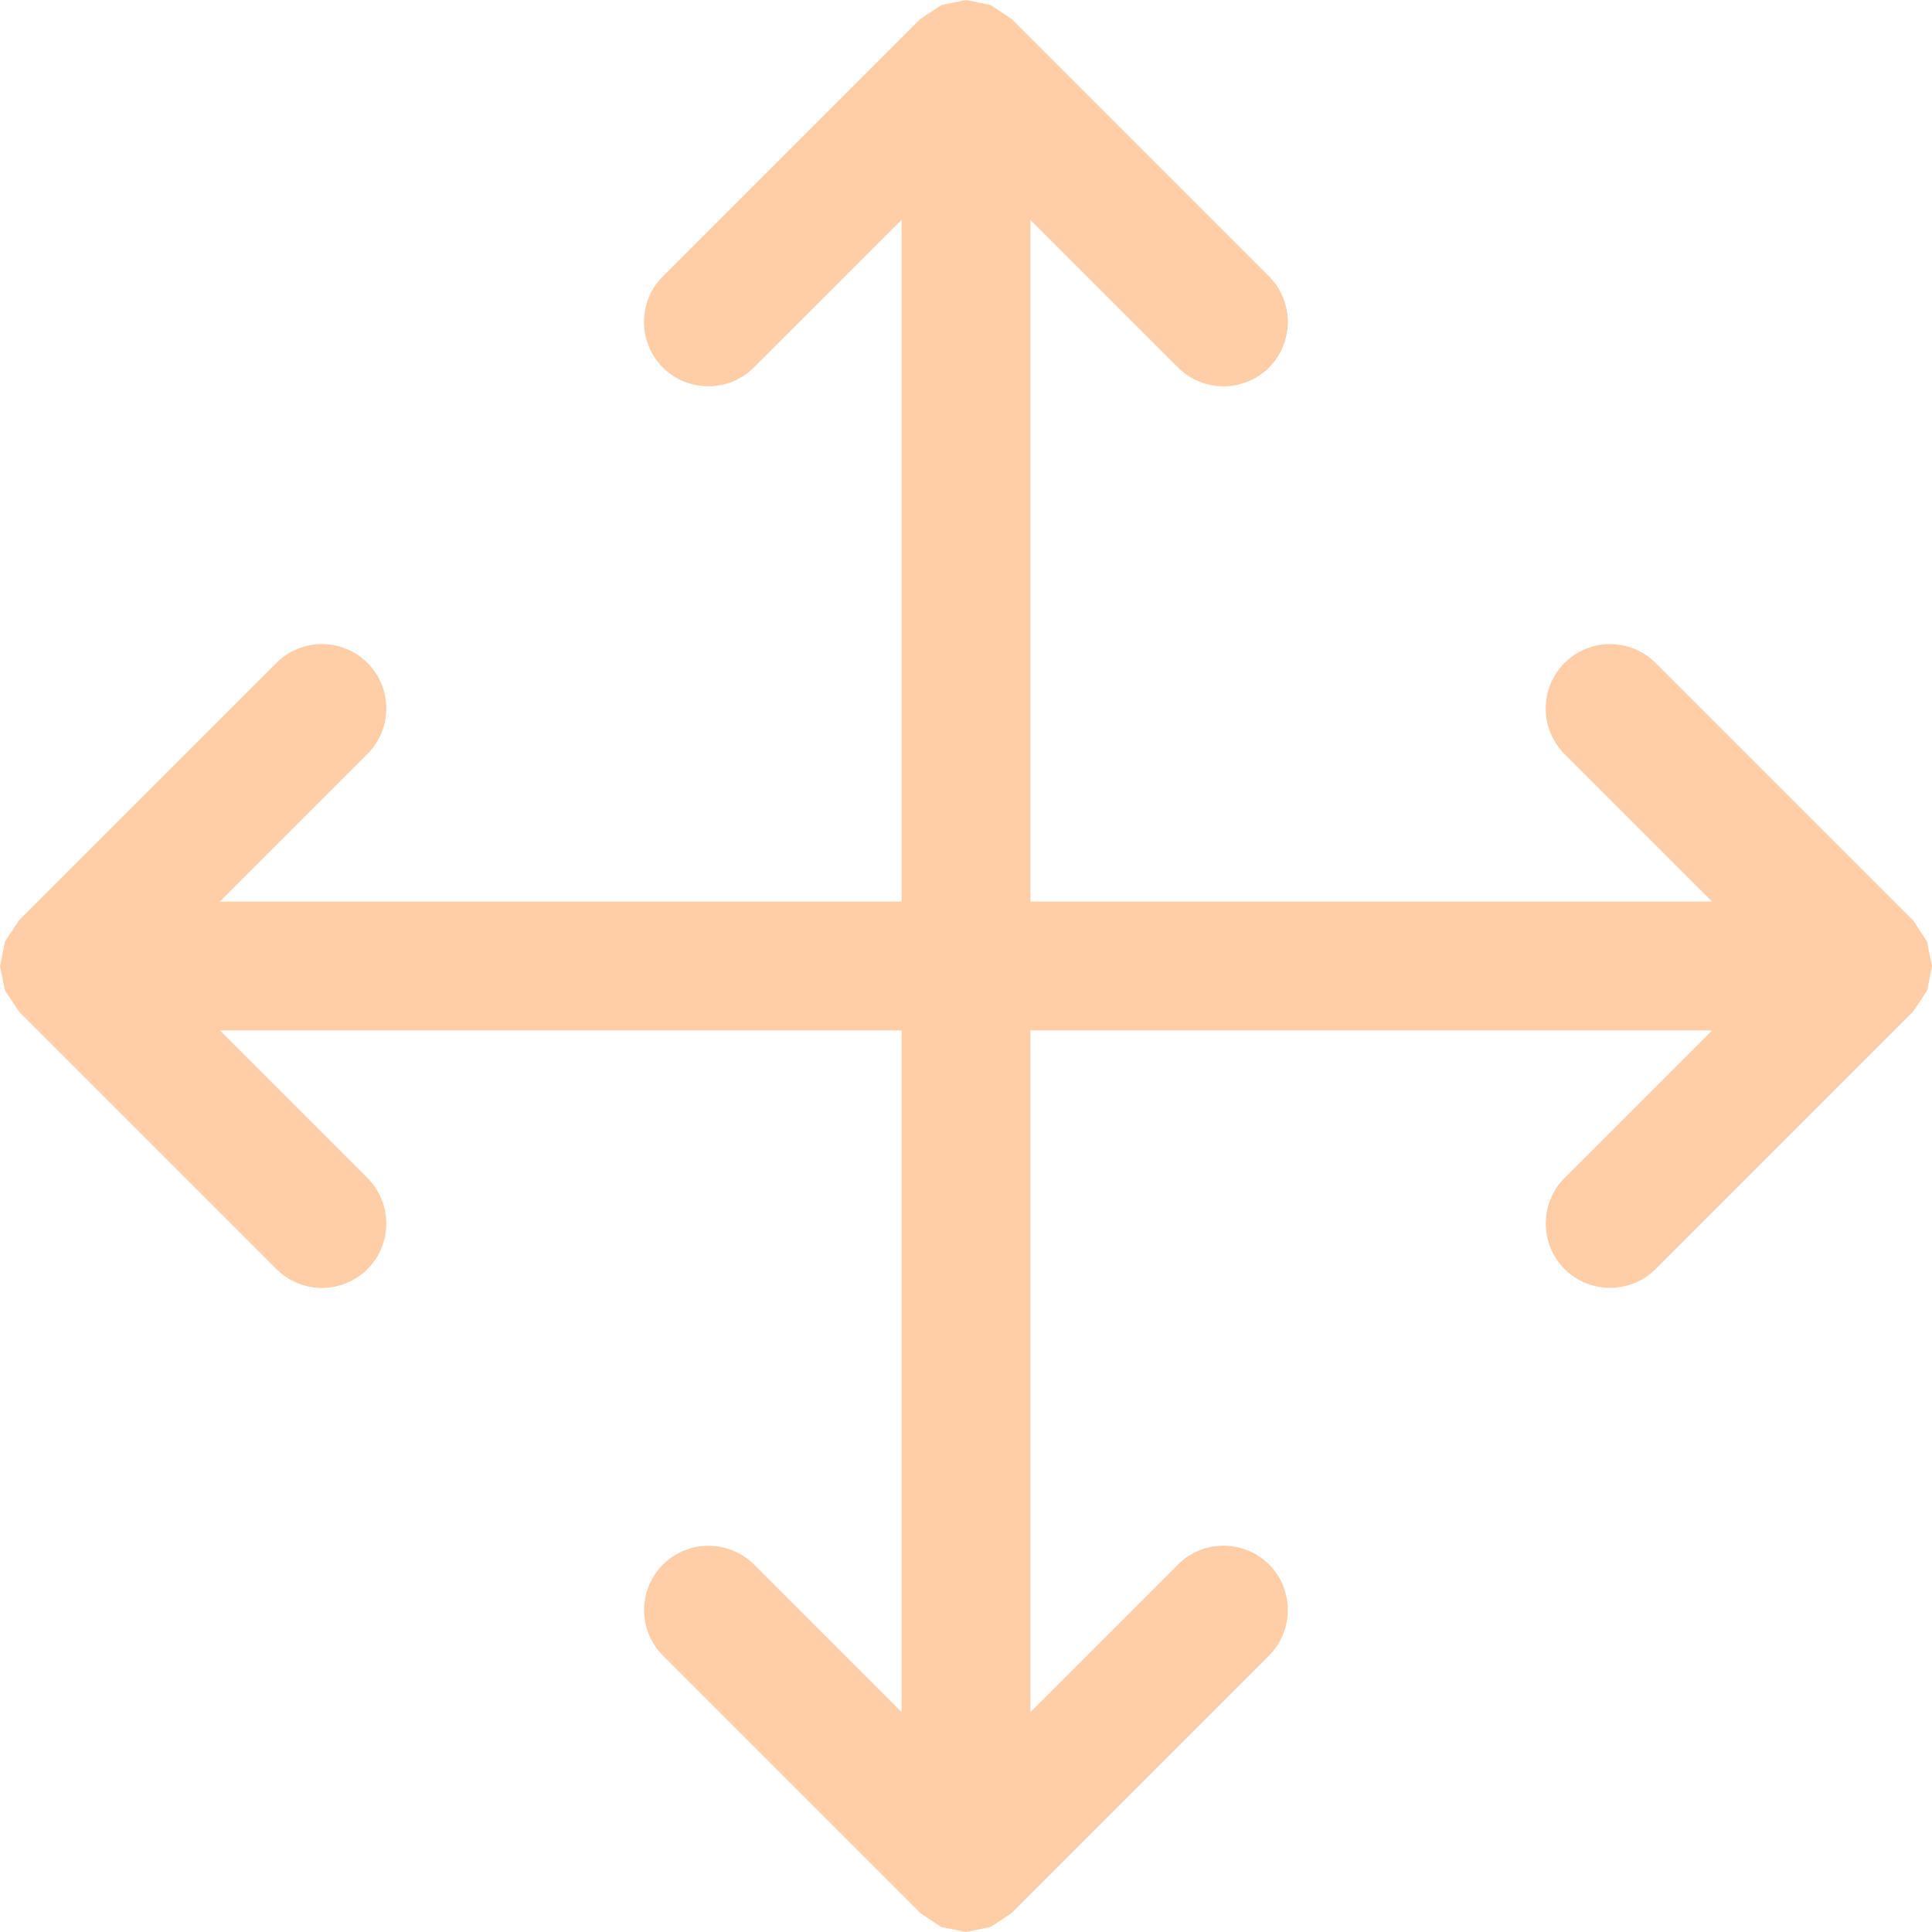
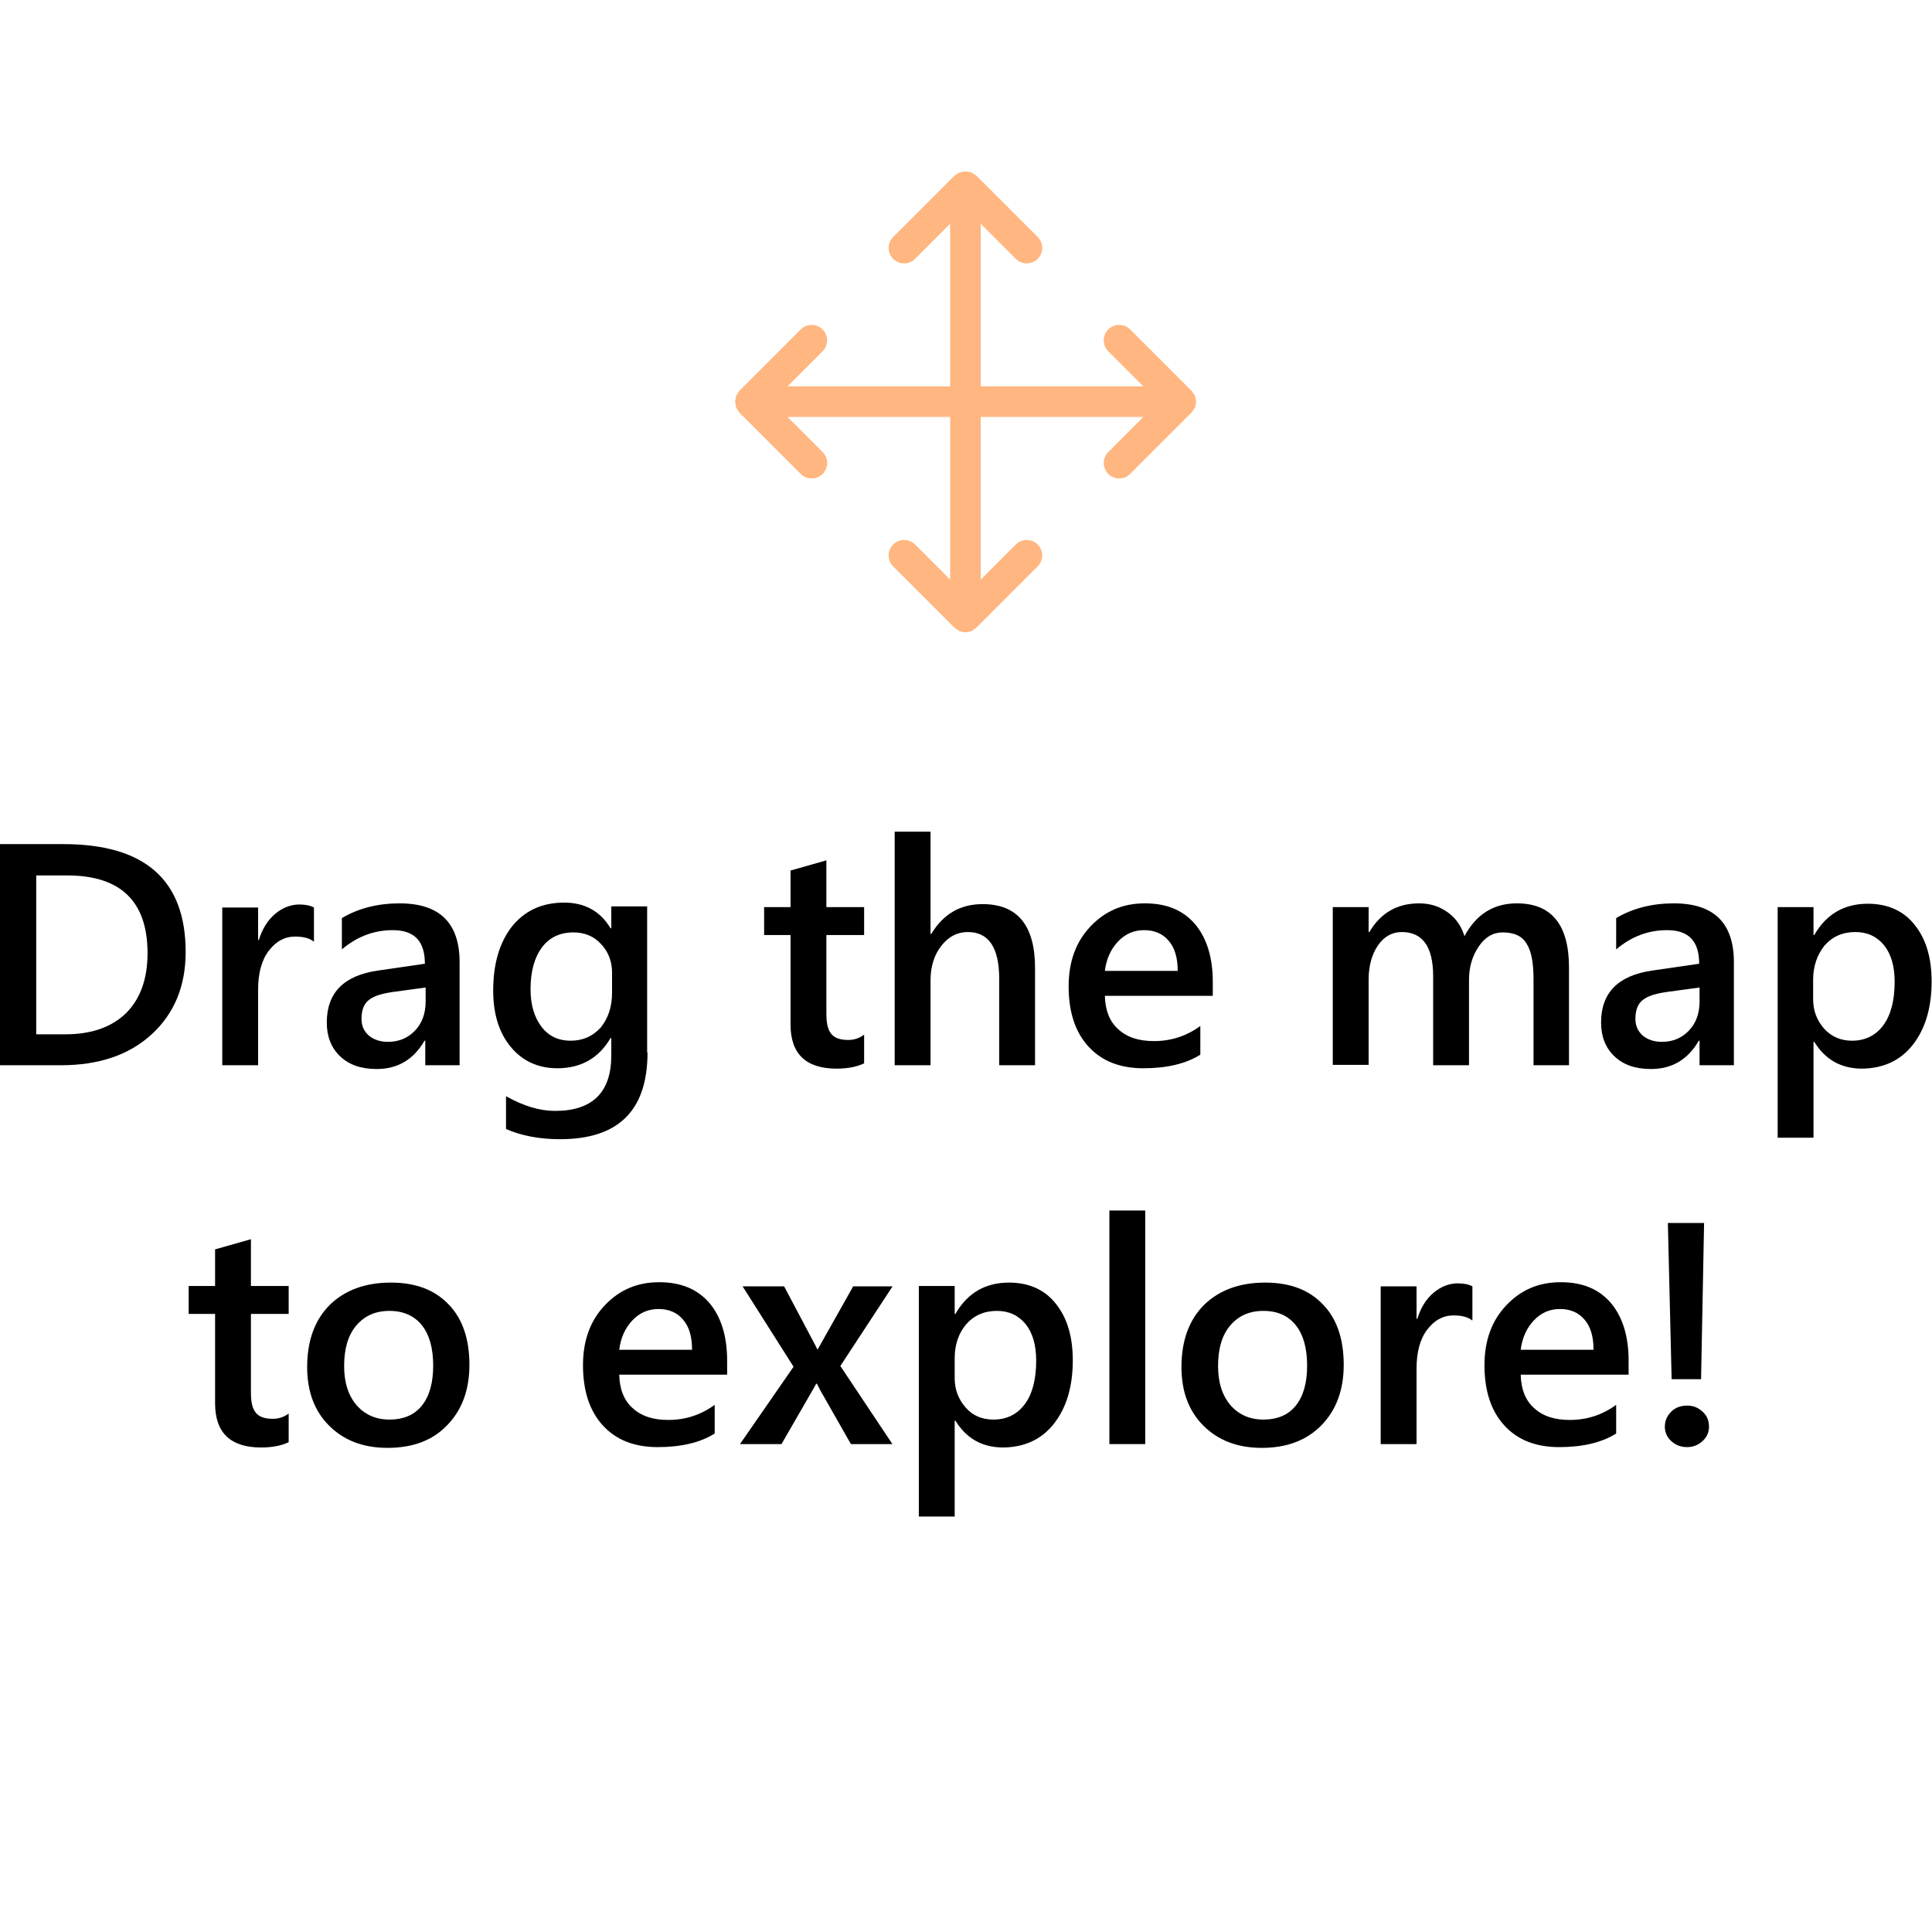
- <svg xmlns="http://www.w3.org/2000/svg" version="1.1" id="Capa_1" x="0px" y="0px" viewBox="0 0 476.737 476.737" style="enable-background:new 0 0 476.737 476.737;" xml:space="preserve" width="512px" height="512px">
+ <svg xmlns="http://www.w3.org/2000/svg" version="1.1" id="Capa_1" x="0px" y="0px" viewBox="-41 164.9 512 512" style="enable-background:new -41 164.9 512 512;" xml:space="preserve">
+   <style type="text/css">
+ 	.st0{fill:#FFB680;}
+ </style>
  <g>
    <g>
-       <path d="M475.498,232.298l-3.401-5.149l-63.565-63.565c-6.198-6.198-16.304-6.198-22.47,0    c-6.198,6.198-6.198,16.273,0,22.47l36.423,36.423H254.26V54.253l36.423,36.423c6.166,6.198,16.273,6.198,22.47,0    c6.166-6.198,6.166-16.273,0-22.47L249.588,4.64l-0.159-0.095l-4.99-3.305L238.369,0h-0.064l-6.007,1.24l-4.99,3.305l-0.191,0.095    l-63.565,63.565c-6.198,6.198-6.198,16.273,0,22.47s16.273,6.198,22.47,0l36.455-36.423v168.225H54.253l36.423-36.423    c6.198-6.198,6.198-16.273,0-22.47s-16.273-6.198-22.47,0L4.64,227.149l-0.095,0.159l-3.305,4.99L0,238.369v0.064l1.24,6.007    l3.305,4.958l0.095,0.191l63.565,63.565c6.198,6.198,16.273,6.198,22.47,0c6.198-6.166,6.198-16.273,0-22.47L54.253,254.26    h168.225v168.225l-36.423-36.423c-6.198-6.166-16.273-6.166-22.47,0c-6.198,6.198-6.198,16.304,0,22.47l63.565,63.565l5.149,3.432    l6.007,1.208h0.064l6.07-1.24l5.149-3.401l63.565-63.565c6.166-6.198,6.166-16.304,0-22.47c-6.198-6.198-16.304-6.198-22.47,0    l-36.423,36.423V254.26h168.225l-36.423,36.423c-6.166,6.166-6.166,16.273,0,22.47c6.198,6.166,16.304,6.166,22.47,0    l63.565-63.565l3.432-5.149l1.208-6.007v-0.064L475.498,232.298z" fill="#ffcea6" />
+       <path class="st0" d="M275.7,269.8l-0.9-1.3l-16.3-16.3c-1.6-1.6-4.2-1.6-5.8,0c-1.6,1.6-1.6,4.2,0,5.8l9.3,9.3h-43.1v-43.1    l9.3,9.3c1.6,1.6,4.2,1.6,5.8,0c1.6-1.6,1.6-4.2,0-5.8l-16.3-16.3l0,0l-1.3-0.8l-1.6-0.3h0l-1.5,0.3l-1.3,0.8l0,0l-16.3,16.3    c-1.6,1.6-1.6,4.2,0,5.8c1.6,1.6,4.2,1.6,5.8,0l9.3-9.3v43.1h-43.1l9.3-9.3c1.6-1.6,1.6-4.2,0-5.8c-1.6-1.6-4.2-1.6-5.8,0    l-16.3,16.3l0,0l-0.8,1.3l-0.3,1.6v0l0.3,1.5l0.8,1.3l0,0l16.3,16.3c1.6,1.6,4.2,1.6,5.8,0c1.6-1.6,1.6-4.2,0-5.8l-9.3-9.3h43.1    v43.1l-9.3-9.3c-1.6-1.6-4.2-1.6-5.8,0c-1.6,1.6-1.6,4.2,0,5.8l16.3,16.3l1.3,0.9l1.5,0.3h0l1.6-0.3l1.3-0.9l16.3-16.3    c1.6-1.6,1.6-4.2,0-5.8c-1.6-1.6-4.2-1.6-5.8,0l-9.3,9.3v-43.1h43.1l-9.3,9.3c-1.6,1.6-1.6,4.2,0,5.8c1.6,1.6,4.2,1.6,5.8,0    l16.3-16.3l0.9-1.3l0.3-1.5v0L275.7,269.8z" />
    </g>
  </g>
  <g>
- </g>
-   <g>
- </g>
-   <g>
- </g>
-   <g>
- </g>
-   <g>
- </g>
-   <g>
- </g>
-   <g>
- </g>
-   <g>
- </g>
-   <g>
- </g>
-   <g>
- </g>
-   <g>
- </g>
-   <g>
- </g>
-   <g>
- </g>
-   <g>
- </g>
-   <g>
- </g>
+     <path d="M-41.1,447.2v-58.6h16.9c21.6,0,32.4,9.5,32.4,28.6c0,9-3,16.3-9,21.8c-6,5.5-14,8.2-24.1,8.2H-41.1z M-31.4,396.8V439h7.8   c6.8,0,12.2-1.9,16-5.6c3.8-3.8,5.7-9.1,5.7-15.9c0-13.7-7.1-20.6-21.3-20.6H-31.4z" />
+     <path d="M42.1,414.4c-1.1-0.9-2.8-1.3-4.9-1.3c-2.8,0-5.1,1.3-7,3.8c-1.9,2.5-2.8,6-2.8,10.3v20h-9.5v-41.8h9.5v8.6h0.2   c0.9-2.9,2.3-5.2,4.3-6.9c1.9-1.6,4.1-2.5,6.4-2.5c1.7,0,3,0.3,3.9,0.8V414.4z" />
+     <path d="M80.9,447.2h-9.2v-6.5h-0.2c-2.9,5-7.1,7.5-12.7,7.5c-4.1,0-7.3-1.1-9.7-3.4c-2.3-2.2-3.5-5.2-3.5-8.9   c0-7.9,4.5-12.5,13.6-13.8l12.4-1.8c0-6-2.8-8.9-8.5-8.9c-5,0-9.5,1.7-13.5,5.1v-8.3c4.4-2.6,9.5-3.9,15.3-3.9   c10.6,0,15.9,5.2,15.9,15.6V447.2z M71.8,426.6l-8.8,1.2c-2.7,0.4-4.8,1-6.1,2c-1.4,1-2.1,2.7-2.1,5.1c0,1.8,0.6,3.2,1.9,4.4   c1.3,1.1,3,1.7,5.1,1.7c2.9,0,5.3-1,7.2-3c1.9-2,2.8-4.6,2.8-7.7V426.6z" />
+     <path d="M130.6,443.8c0,15.4-7.7,23-23.2,23c-5.4,0-10.2-0.9-14.3-2.7v-8.7c4.6,2.6,8.9,3.9,13,3.9c9.9,0,14.9-4.9,14.9-14.7v-4.6   h-0.2c-3.1,5.3-7.8,8-14.1,8c-5.1,0-9.2-1.9-12.3-5.6c-3.1-3.7-4.7-8.7-4.7-15c0-7.1,1.7-12.8,5-17c3.4-4.2,8-6.3,13.8-6.3   c5.5,0,9.6,2.3,12.3,6.8h0.2v-5.8h9.5V443.8z M121.2,428v-5.4c0-2.9-1-5.5-2.9-7.5c-1.9-2.1-4.4-3.1-7.3-3.1c-3.6,0-6.4,1.3-8.4,4   c-2,2.7-3,6.4-3,11.1c0,4.1,1,7.4,2.9,9.9c1.9,2.5,4.5,3.7,7.7,3.7c3.3,0,5.9-1.2,8-3.5C120.2,434.7,121.2,431.7,121.2,428z" />
+     <path d="M188,446.7c-1.9,0.9-4.3,1.4-7.3,1.4c-8.1,0-12.2-3.9-12.2-11.7v-23.7h-7v-7.4h7v-9.7l9.5-2.7v12.4h10v7.4h-10v20.9   c0,2.5,0.4,4.2,1.3,5.3c0.9,1.1,2.4,1.6,4.5,1.6c1.6,0,3-0.5,4.2-1.4V446.7z" />
+     <path d="M233.3,447.2h-9.5v-22.9c0-8.3-2.8-12.4-8.3-12.4c-2.8,0-5.1,1.2-7,3.6c-1.9,2.4-2.9,5.5-2.9,9.2v22.5h-9.5v-61.9h9.5v27.1   h0.2c3.2-5.3,7.7-7.9,13.6-7.9c9.3,0,13.9,5.7,13.9,17V447.2z" />
+     <path d="M280.3,428.8h-28.5c0.1,3.9,1.3,6.9,3.6,8.9c2.3,2.1,5.4,3.1,9.4,3.1c4.5,0,8.6-1.3,12.3-4v7.6c-3.8,2.4-8.9,3.6-15.1,3.6   c-6.2,0-11-1.9-14.5-5.7c-3.5-3.8-5.3-9.1-5.3-16c0-6.5,1.9-11.8,5.8-15.9c3.9-4.1,8.6-6.1,14.4-6.1s10.1,1.8,13.3,5.5   c3.1,3.7,4.7,8.8,4.7,15.3V428.8z M271.1,422.1c0-3.4-0.8-6.1-2.4-7.9c-1.6-1.9-3.8-2.8-6.5-2.8c-2.7,0-5,1-6.9,3   c-1.9,2-3.1,4.6-3.5,7.8H271.1z" />
+     <path d="M374.9,447.2h-9.5v-22.8c0-4.4-0.6-7.6-1.9-9.5c-1.2-2-3.3-2.9-6.3-2.9c-2.5,0-4.6,1.2-6.3,3.7c-1.7,2.5-2.6,5.4-2.6,8.9   v22.6h-9.5v-23.6c0-7.8-2.8-11.7-8.3-11.7c-2.6,0-4.7,1.2-6.3,3.5c-1.6,2.3-2.5,5.4-2.5,9.1v22.6h-9.5v-41.8h9.5v6.6h0.2   c3-5.1,7.4-7.6,13.2-7.6c2.9,0,5.4,0.8,7.6,2.4c2.2,1.6,3.6,3.7,4.4,6.3c3.1-5.8,7.7-8.7,13.9-8.7c9.2,0,13.8,5.7,13.8,17V447.2z" />
+     <path d="M418.6,447.2h-9.2v-6.5h-0.2c-2.9,5-7.1,7.5-12.7,7.5c-4.1,0-7.3-1.1-9.7-3.4c-2.3-2.2-3.5-5.2-3.5-8.9   c0-7.9,4.5-12.5,13.6-13.8l12.4-1.8c0-6-2.8-8.9-8.5-8.9c-5,0-9.5,1.7-13.5,5.1v-8.3c4.4-2.6,9.5-3.9,15.3-3.9   c10.6,0,15.9,5.2,15.9,15.6V447.2z M409.4,426.6l-8.8,1.2c-2.7,0.4-4.8,1-6.1,2c-1.4,1-2.1,2.7-2.1,5.1c0,1.8,0.6,3.2,1.9,4.4   c1.3,1.1,3,1.7,5.1,1.7c2.9,0,5.3-1,7.2-3c1.9-2,2.8-4.6,2.8-7.7V426.6z" />
+     <path d="M439.8,441h-0.2v25.4h-9.5v-61.1h9.5v7.4h0.2c3.2-5.6,8-8.3,14.2-8.3c5.3,0,9.5,1.9,12.4,5.6c3,3.7,4.5,8.7,4.5,15   c0,7-1.7,12.6-5,16.8c-3.3,4.2-7.9,6.3-13.7,6.3C446.8,448,442.7,445.7,439.8,441z M439.5,424.5v5.2c0,3.1,1,5.6,2.9,7.8   c1.9,2.1,4.4,3.2,7.4,3.2c3.5,0,6.3-1.4,8.3-4.1c2-2.7,3-6.6,3-11.5c0-4.1-0.9-7.3-2.8-9.7c-1.9-2.3-4.4-3.5-7.6-3.5   c-3.4,0-6.1,1.2-8.2,3.6C440.6,417.9,439.5,420.9,439.5,424.5z" />
+     <path d="M35.5,547.1c-1.9,0.9-4.3,1.4-7.3,1.4c-8.1,0-12.2-3.9-12.2-11.7v-23.7H9v-7.4h7v-9.7l9.5-2.7v12.4h10v7.4h-10v20.9   c0,2.5,0.4,4.2,1.3,5.3c0.9,1.1,2.4,1.6,4.5,1.6c1.6,0,3-0.5,4.2-1.4V547.1z" />
+     <path d="M61.7,548.6c-6.5,0-11.6-2-15.5-5.9c-3.9-3.9-5.8-9.1-5.8-15.5c0-7,2-12.5,6-16.5c4-3.9,9.4-5.9,16.2-5.9   c6.5,0,11.6,1.9,15.3,5.8c3.7,3.8,5.5,9.2,5.5,16c0,6.7-2,12-5.9,16C73.7,546.6,68.4,548.6,61.7,548.6z M62.2,512.3   c-3.7,0-6.6,1.3-8.8,3.9c-2.2,2.6-3.2,6.2-3.2,10.7c0,4.4,1.1,7.8,3.3,10.4c2.2,2.5,5.1,3.8,8.7,3.8c3.7,0,6.6-1.2,8.6-3.7   c2-2.5,3-6,3-10.6c0-4.6-1-8.2-3-10.7C68.8,513.6,65.9,512.3,62.2,512.3z" />
+     <path d="M151.6,529.2h-28.5c0.1,3.9,1.3,6.9,3.6,8.9c2.3,2.1,5.4,3.1,9.4,3.1c4.5,0,8.6-1.3,12.3-4v7.6c-3.8,2.4-8.9,3.6-15.1,3.6   c-6.2,0-11-1.9-14.5-5.7c-3.5-3.8-5.3-9.1-5.3-16c0-6.5,1.9-11.8,5.8-15.9c3.9-4.1,8.6-6.1,14.4-6.1c5.7,0,10.1,1.8,13.3,5.5   c3.1,3.7,4.7,8.8,4.7,15.3V529.2z M142.4,522.5c0-3.4-0.8-6.1-2.4-7.9c-1.6-1.9-3.8-2.8-6.5-2.8c-2.7,0-5,1-6.9,3   c-1.9,2-3.1,4.6-3.5,7.8H142.4z" />
+     <path d="M195.6,505.7l-13.9,21.2l13.8,20.7h-11l-7.4-13c-0.5-0.8-1-1.8-1.6-3h-0.2c-0.1,0.2-0.7,1.3-1.7,3l-7.5,13h-11l14.2-20.5   l-13.5-21.3h11l7.2,13.6c0.5,1,1.1,2,1.6,3.1h0.1l9.4-16.7H195.6z" />
+     <path d="M212.2,541.4H212v25.4h-9.5v-61.1h9.5v7.4h0.2c3.2-5.6,8-8.3,14.2-8.3c5.3,0,9.5,1.9,12.4,5.6c3,3.7,4.5,8.7,4.5,15   c0,7-1.7,12.6-5,16.8c-3.3,4.2-7.9,6.3-13.7,6.3C219.2,548.4,215.1,546.1,212.2,541.4z M212,524.9v5.2c0,3.1,1,5.6,2.9,7.8   s4.4,3.2,7.4,3.2c3.5,0,6.3-1.4,8.3-4.1c2-2.7,3-6.6,3-11.5c0-4.1-0.9-7.3-2.8-9.7c-1.9-2.3-4.4-3.5-7.6-3.5   c-3.4,0-6.1,1.2-8.2,3.6C213,518.3,212,521.3,212,524.9z" />
+     <path d="M262.5,547.6H253v-61.9h9.5V547.6z" />
+     <path d="M293.4,548.6c-6.5,0-11.6-2-15.5-5.9c-3.9-3.9-5.8-9.1-5.8-15.5c0-7,2-12.5,6-16.5c4-3.9,9.4-5.9,16.2-5.9   c6.5,0,11.6,1.9,15.3,5.8c3.7,3.8,5.5,9.2,5.5,16c0,6.7-2,12-5.9,16C305.3,546.6,300,548.6,293.4,548.6z M293.8,512.3   c-3.7,0-6.6,1.3-8.8,3.9c-2.2,2.6-3.2,6.2-3.2,10.7c0,4.4,1.1,7.8,3.3,10.4c2.2,2.5,5.1,3.8,8.7,3.8c3.7,0,6.6-1.2,8.6-3.7   c2-2.5,3-6,3-10.6c0-4.6-1-8.2-3-10.7C300.4,513.6,297.6,512.3,293.8,512.3z" />
+     <path d="M349.1,514.8c-1.1-0.9-2.8-1.3-4.9-1.3c-2.8,0-5.1,1.3-7,3.8c-1.9,2.5-2.8,6-2.8,10.3v20h-9.5v-41.8h9.5v8.6h0.2   c0.9-2.9,2.3-5.2,4.3-6.9c1.9-1.6,4.1-2.5,6.4-2.5c1.7,0,3,0.3,3.9,0.8V514.8z" />
+     <path d="M390.5,529.2H362c0.1,3.9,1.3,6.9,3.6,8.9c2.3,2.1,5.4,3.1,9.4,3.1c4.5,0,8.6-1.3,12.3-4v7.6c-3.8,2.4-8.9,3.6-15.1,3.6   c-6.2,0-11-1.9-14.5-5.7c-3.5-3.8-5.3-9.1-5.3-16c0-6.5,1.9-11.8,5.8-15.9c3.9-4.1,8.6-6.1,14.4-6.1s10.1,1.8,13.3,5.5   c3.1,3.7,4.7,8.8,4.7,15.3V529.2z M381.3,522.5c0-3.4-0.8-6.1-2.4-7.9c-1.6-1.9-3.8-2.8-6.5-2.8c-2.7,0-5,1-6.9,3   c-1.9,2-3.1,4.6-3.5,7.8H381.3z" />
+     <path d="M406.1,548.4c-1.6,0-3-0.5-4.2-1.6c-1.1-1-1.7-2.3-1.7-3.8c0-1.6,0.6-2.9,1.7-4c1.1-1.1,2.5-1.6,4.2-1.6   c1.6,0,2.9,0.5,4.1,1.6c1.2,1.1,1.7,2.4,1.7,4c0,1.5-0.6,2.8-1.7,3.8C409,547.9,407.6,548.4,406.1,548.4z M410.6,489l-0.8,41.4H402   L401,489H410.6z" />
+   </g>
</svg>
